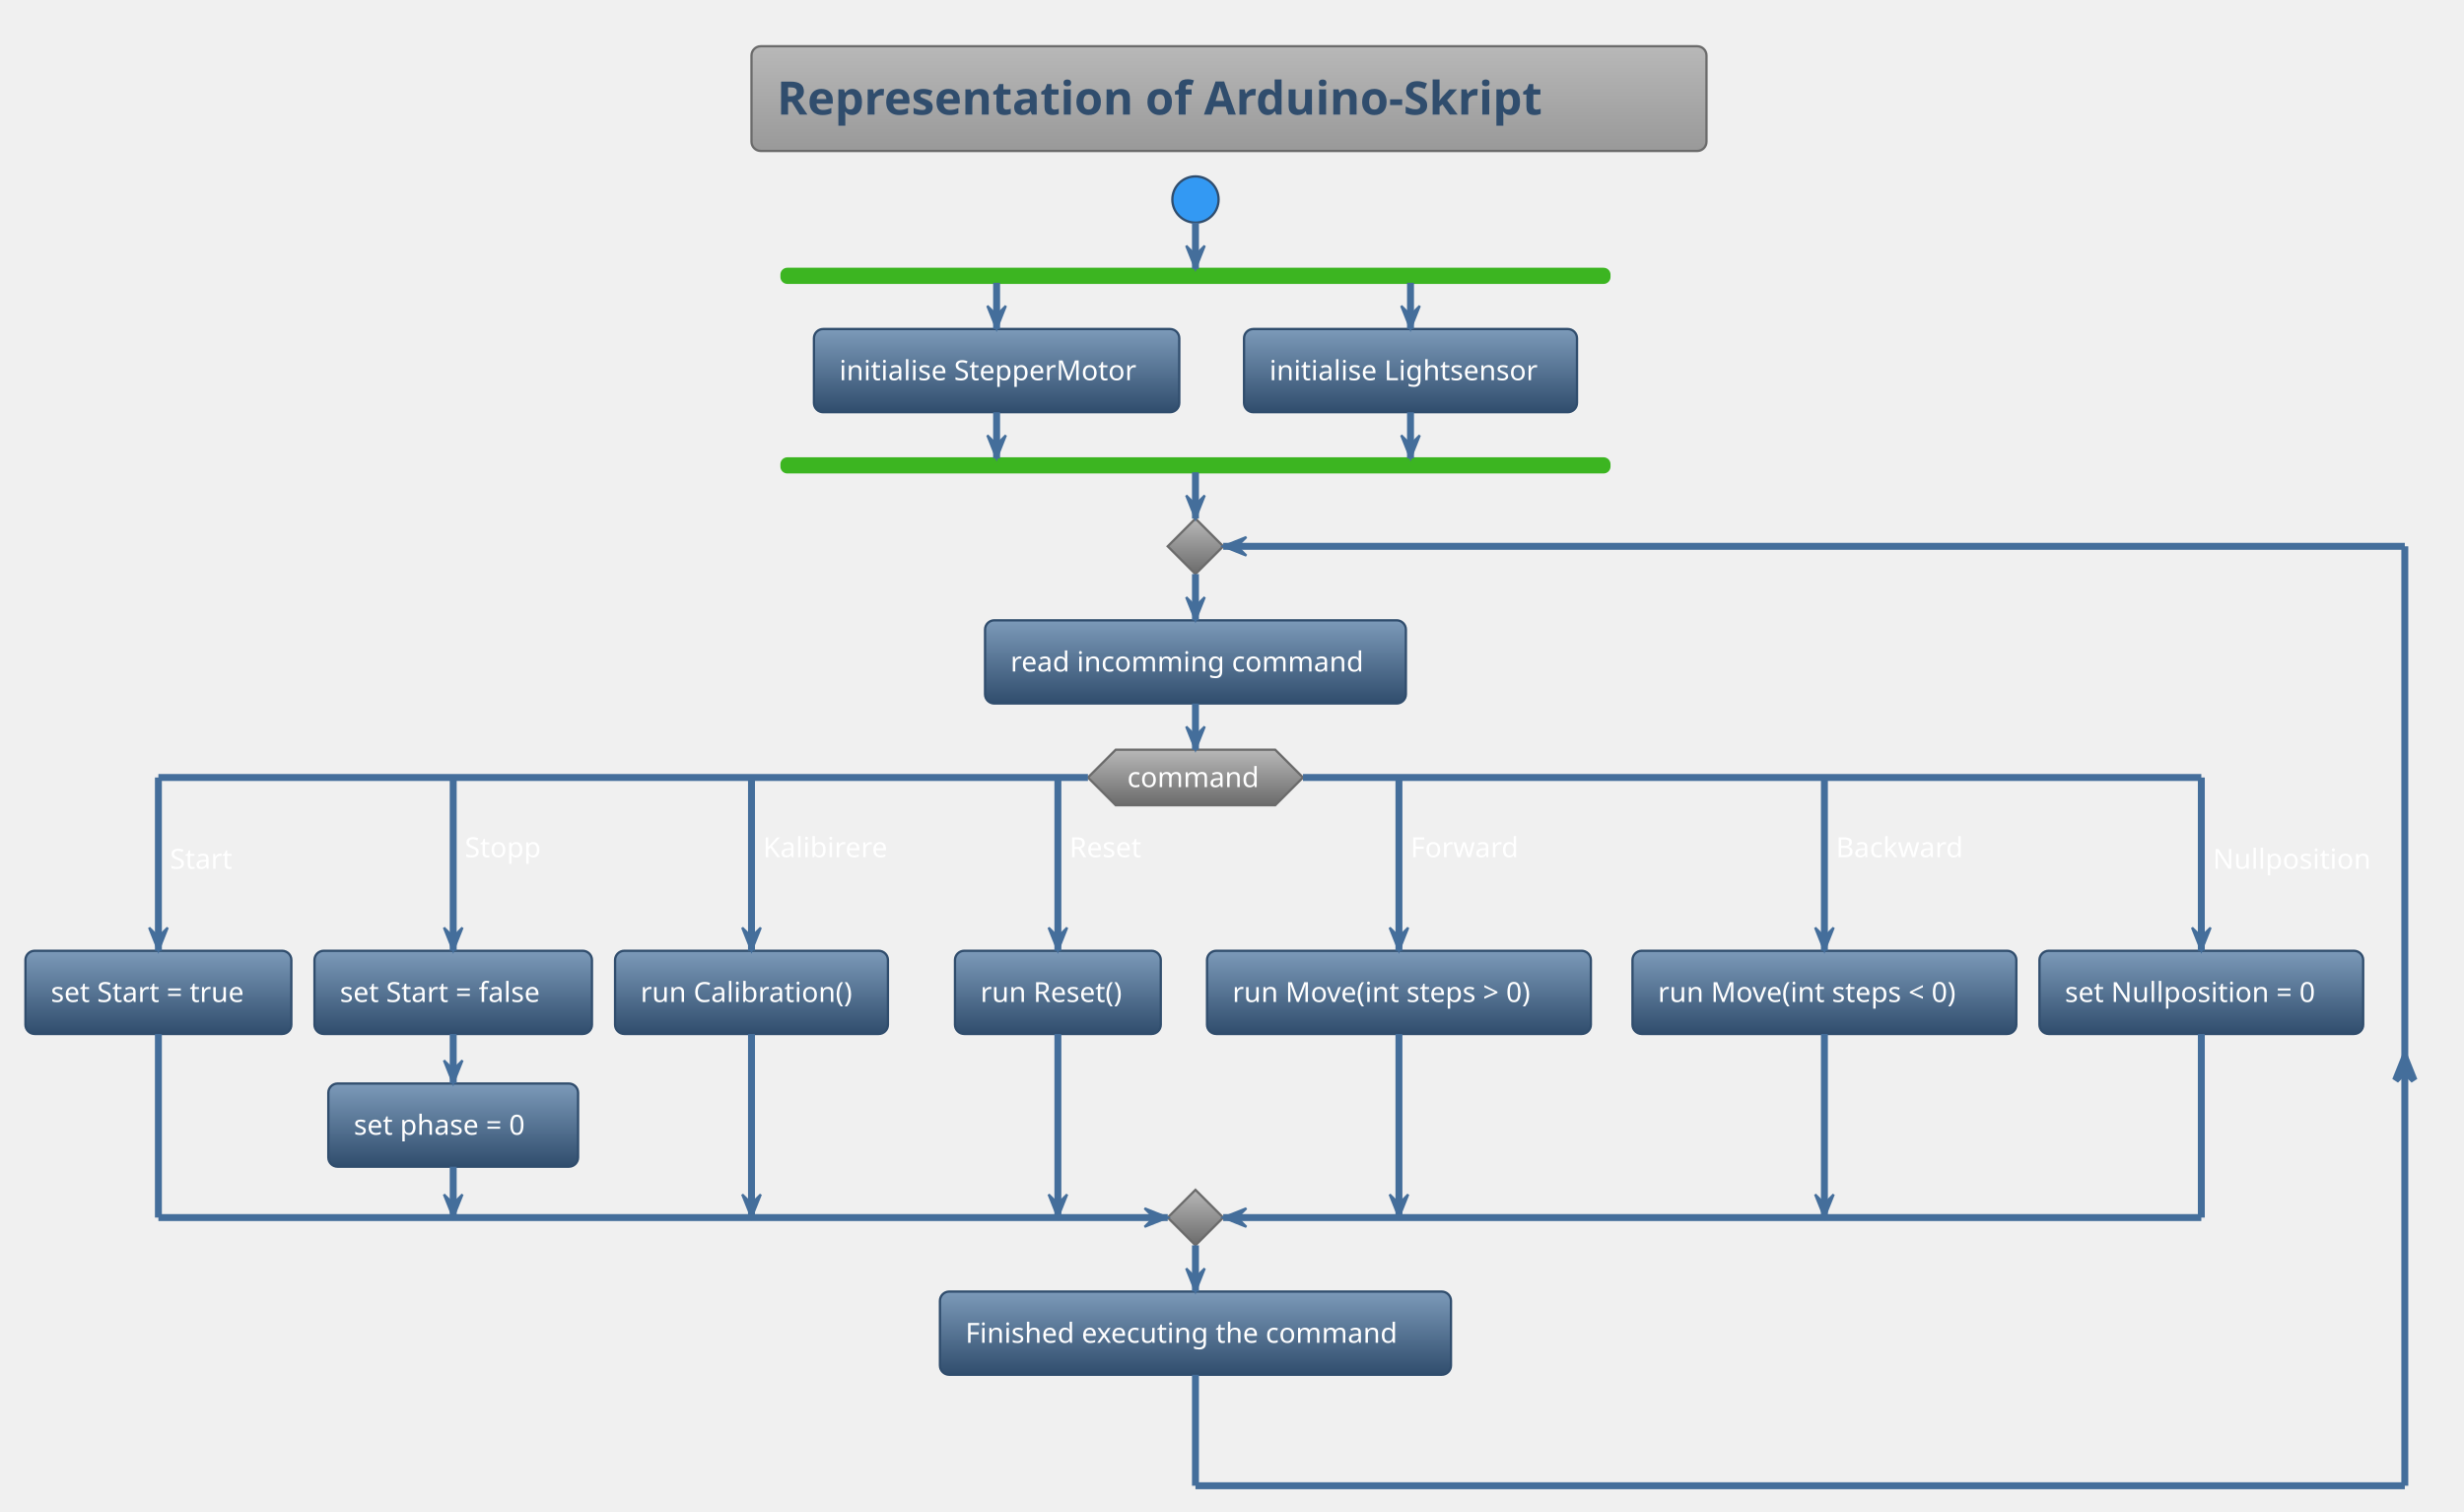
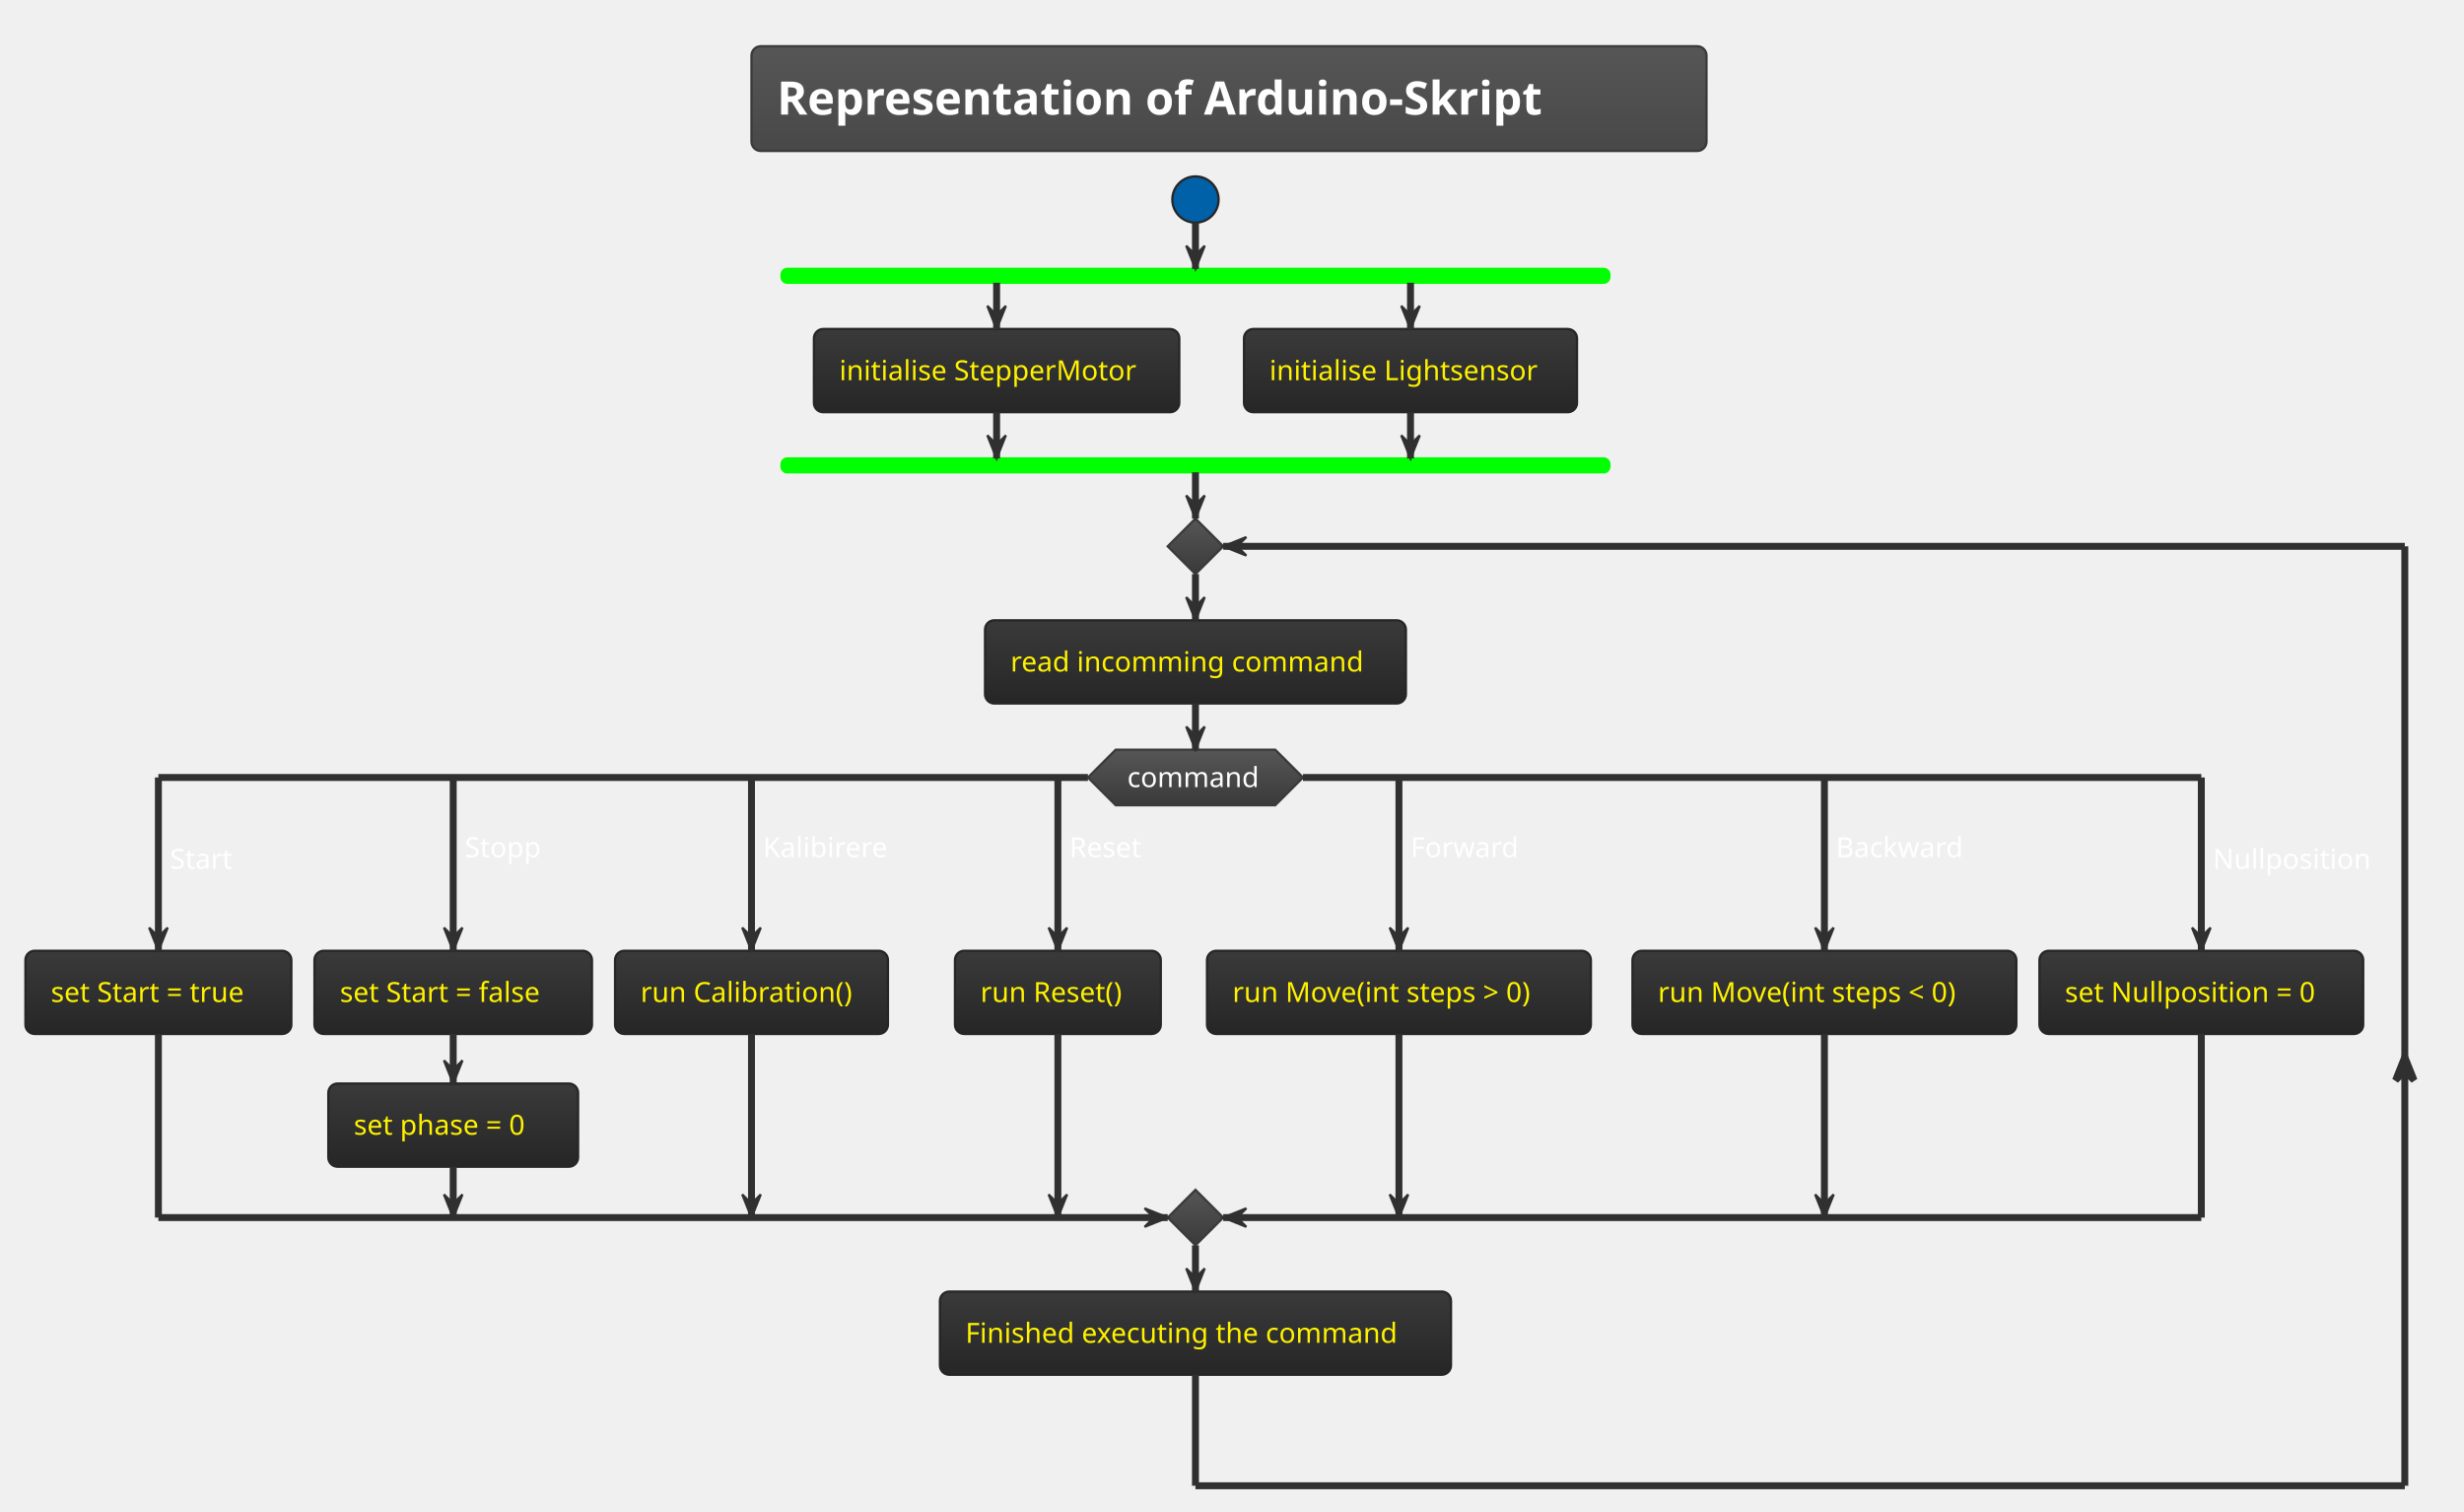
<svg xmlns="http://www.w3.org/2000/svg" contentStyleType="text/css" height="681.25px" preserveAspectRatio="none" style="width:1110px;height:681px;" version="1.1" viewBox="0 0 1110 681" width="1110.417px" zoomAndPan="magnify">
  <defs>
-     <linearGradient id="g8utz4b4e4okl0" x1="50%" x2="50%" y1="0%" y2="100%">
-       <stop offset="0%" stop-color="#B8B8B8" />
-       <stop offset="100%" stop-color="#999999" />
+     <linearGradient id="g1rk3w2r8g7mh10" x1="50%" x2="50%" y1="0%" y2="100%">
+       <stop offset="0%" stop-color="#565656" />
+       <stop offset="100%" stop-color="#484848" />
    </linearGradient>
-     <linearGradient id="g8utz4b4e4okl1" x1="50%" x2="50%" y1="0%" y2="100%">
-       <stop offset="0%" stop-color="#7C9AB9" />
-       <stop offset="100%" stop-color="#304D6D" />
+     <linearGradient id="g1rk3w2r8g7mh11" x1="50%" x2="50%" y1="0%" y2="100%">
+       <stop offset="0%" stop-color="#3A3A3A" />
+       <stop offset="100%" stop-color="#262626" />
    </linearGradient>
-     <linearGradient id="g8utz4b4e4okl2" x1="50%" x2="50%" y1="0%" y2="100%">
-       <stop offset="0%" stop-color="#B8B8B8" />
-       <stop offset="100%" stop-color="#6B6B6B" />
+     <linearGradient id="g1rk3w2r8g7mh12" x1="50%" x2="50%" y1="0%" y2="100%">
+       <stop offset="0%" stop-color="#565656" />
+       <stop offset="100%" stop-color="#3A3A3A" />
    </linearGradient>
  </defs>
  <g>
-     <rect fill="url(#g8utz4b4e4okl0)" height="47.168" id="_title" rx="4.167" ry="4.167" style="stroke:#6B6B6B;stroke-width:1.042;" width="430.208" x="338.542" y="20.833" />
-     <text fill="#304D6D" font-family="Verdana" font-size="20.833" font-weight="bold" lengthAdjust="spacing" textLength="407.292" x="350" y="51.63">Representation of Arduino-Skript</text>
-     <ellipse cx="538.542" cy="89.876" fill="#3399F3" rx="10.417" ry="10.417" style="stroke:#304D6D;stroke-width:1.042;" />
-     <rect fill="#3CB521" height="6.25" rx="2.604" ry="2.604" style="stroke:#3CB521;stroke-width:1.042;" width="372.917" x="352.083" y="121.126" />
-     <rect fill="url(#g8utz4b4e4okl1)" height="37.467" rx="4.167" ry="4.167" style="stroke:#304D6D;stroke-width:1.042;" width="164.583" x="366.667" y="148.21" />
-     <text fill="#FFFFFF" font-family="Verdana" font-size="12.5" lengthAdjust="spacing" textLength="141.667" x="378.125" y="171.271">initialise StepperMotor</text>
-     <rect fill="url(#g8utz4b4e4okl1)" height="37.467" rx="4.167" ry="4.167" style="stroke:#304D6D;stroke-width:1.042;" width="150" x="560.417" y="148.21" />
-     <text fill="#FFFFFF" font-family="Verdana" font-size="12.5" lengthAdjust="spacing" textLength="127.083" x="571.875" y="171.271">initialise Lightsensor</text>
-     <rect fill="#3CB521" height="6.25" rx="2.604" ry="2.604" style="stroke:#3CB521;stroke-width:1.042;" width="372.917" x="352.083" y="206.51" />
-     <rect fill="url(#g8utz4b4e4okl1)" height="37.467" rx="4.167" ry="4.167" style="stroke:#304D6D;stroke-width:1.042;" width="189.583" x="443.75" y="279.427" />
-     <text fill="#FFFFFF" font-family="Verdana" font-size="12.5" lengthAdjust="spacing" textLength="166.667" x="455.208" y="302.488">read incomming command</text>
-     <polygon fill="url(#g8utz4b4e4okl2)" points="502.604,337.728,574.479,337.728,586.979,350.228,574.479,362.728,502.604,362.728,490.104,350.228,502.604,337.728" style="stroke:#6B6B6B;stroke-width:1.042;" />
-     <text fill="#FFFFFF" font-family="Verdana" font-size="12.5" lengthAdjust="spacing" textLength="61.458" x="507.812" y="354.555">command</text>
-     <rect fill="url(#g8utz4b4e4okl1)" height="37.467" rx="4.167" ry="4.167" style="stroke:#304D6D;stroke-width:1.042;" width="119.792" x="11.458" y="428.288" />
-     <text fill="#FFFFFF" font-family="Verdana" font-size="12.5" lengthAdjust="spacing" textLength="96.875" x="22.917" y="451.349">set Start = true</text>
-     <rect fill="url(#g8utz4b4e4okl1)" height="37.467" rx="4.167" ry="4.167" style="stroke:#304D6D;stroke-width:1.042;" width="125" x="141.667" y="428.288" />
-     <text fill="#FFFFFF" font-family="Verdana" font-size="12.5" lengthAdjust="spacing" textLength="102.083" x="153.125" y="451.349">set Start = false</text>
-     <rect fill="url(#g8utz4b4e4okl1)" height="37.467" rx="4.167" ry="4.167" style="stroke:#304D6D;stroke-width:1.042;" width="112.5" x="147.917" y="488.086" />
-     <text fill="#FFFFFF" font-family="Verdana" font-size="12.5" lengthAdjust="spacing" textLength="89.583" x="159.375" y="511.147">set phase = 0</text>
-     <rect fill="url(#g8utz4b4e4okl1)" height="37.467" rx="4.167" ry="4.167" style="stroke:#304D6D;stroke-width:1.042;" width="122.917" x="277.083" y="428.288" />
-     <text fill="#FFFFFF" font-family="Verdana" font-size="12.5" lengthAdjust="spacing" textLength="100" x="288.542" y="451.349">run Calibration()</text>
-     <rect fill="url(#g8utz4b4e4okl1)" height="37.467" rx="4.167" ry="4.167" style="stroke:#304D6D;stroke-width:1.042;" width="92.708" x="430.208" y="428.288" />
-     <text fill="#FFFFFF" font-family="Verdana" font-size="12.5" lengthAdjust="spacing" textLength="69.792" x="441.667" y="451.349">run Reset()</text>
-     <rect fill="url(#g8utz4b4e4okl1)" height="37.467" rx="4.167" ry="4.167" style="stroke:#304D6D;stroke-width:1.042;" width="172.917" x="543.75" y="428.288" />
-     <text fill="#FFFFFF" font-family="Verdana" font-size="12.5" lengthAdjust="spacing" textLength="150" x="555.208" y="451.349">run Move(int steps &gt; 0)</text>
-     <rect fill="url(#g8utz4b4e4okl1)" height="37.467" rx="4.167" ry="4.167" style="stroke:#304D6D;stroke-width:1.042;" width="172.917" x="735.417" y="428.288" />
-     <text fill="#FFFFFF" font-family="Verdana" font-size="12.5" lengthAdjust="spacing" textLength="150" x="746.875" y="451.349">run Move(int steps &lt; 0)</text>
-     <rect fill="url(#g8utz4b4e4okl1)" height="37.467" rx="4.167" ry="4.167" style="stroke:#304D6D;stroke-width:1.042;" width="145.833" x="918.75" y="428.288" />
-     <text fill="#FFFFFF" font-family="Verdana" font-size="12.5" lengthAdjust="spacing" textLength="122.917" x="930.208" y="451.349">set Nullposition = 0</text>
-     <polygon fill="url(#g8utz4b4e4okl2)" points="538.542,535.97,538.542,535.97,551.042,548.47,538.542,560.97,538.542,560.97,526.042,548.47,538.542,535.97" style="stroke:#6B6B6B;stroke-width:1.042;" />
-     <rect fill="url(#g8utz4b4e4okl1)" height="37.467" rx="4.167" ry="4.167" style="stroke:#304D6D;stroke-width:1.042;" width="230.208" x="423.438" y="581.803" />
-     <text fill="#FFFFFF" font-family="Verdana" font-size="12.5" lengthAdjust="spacing" textLength="207.292" x="434.896" y="604.865">Finished executing the command</text>
-     <polygon fill="url(#g8utz4b4e4okl2)" points="538.542,233.594,551.042,246.094,538.542,258.594,526.042,246.094,538.542,233.594" style="stroke:#6B6B6B;stroke-width:1.042;" />
-     <line style="stroke:#446E9B;stroke-width:3.125;" x1="448.958" x2="448.958" y1="127.376" y2="148.21" />
-     <polygon fill="#446E9B" points="444.792,137.793,448.958,148.21,453.125,137.793,448.958,141.96" style="stroke:#446E9B;stroke-width:1.042;" />
-     <line style="stroke:#446E9B;stroke-width:3.125;" x1="635.417" x2="635.417" y1="127.376" y2="148.21" />
-     <polygon fill="#446E9B" points="631.25,137.793,635.417,148.21,639.583,137.793,635.417,141.96" style="stroke:#446E9B;stroke-width:1.042;" />
-     <line style="stroke:#446E9B;stroke-width:3.125;" x1="448.958" x2="448.958" y1="185.677" y2="206.51" />
-     <polygon fill="#446E9B" points="444.792,196.094,448.958,206.51,453.125,196.094,448.958,200.26" style="stroke:#446E9B;stroke-width:1.042;" />
-     <line style="stroke:#446E9B;stroke-width:3.125;" x1="635.417" x2="635.417" y1="185.677" y2="206.51" />
-     <polygon fill="#446E9B" points="631.25,196.094,635.417,206.51,639.583,196.094,635.417,200.26" style="stroke:#446E9B;stroke-width:1.042;" />
-     <line style="stroke:#446E9B;stroke-width:3.125;" x1="538.542" x2="538.542" y1="100.293" y2="121.126" />
-     <polygon fill="#446E9B" points="534.375,110.71,538.542,121.126,542.708,110.71,538.542,114.876" style="stroke:#446E9B;stroke-width:1.042;" />
-     <line style="stroke:#446E9B;stroke-width:3.125;" x1="204.167" x2="204.167" y1="465.755" y2="488.086" />
-     <polygon fill="#446E9B" points="200,477.669,204.167,488.086,208.333,477.669,204.167,481.836" style="stroke:#446E9B;stroke-width:1.042;" />
-     <line style="stroke:#446E9B;stroke-width:3.125;" x1="490.104" x2="71.354" y1="350.228" y2="350.228" />
-     <line style="stroke:#446E9B;stroke-width:3.125;" x1="71.354" x2="71.354" y1="350.228" y2="428.288" />
-     <polygon fill="#446E9B" points="67.188,417.871,71.354,428.288,75.521,417.871,71.354,422.038" style="stroke:#446E9B;stroke-width:1.042;" />
+     <rect fill="url(#g1rk3w2r8g7mh10)" height="47.168" id="_title" rx="4.167" ry="4.167" style="stroke:#3A3A3A;stroke-width:1.042;" width="430.208" x="338.542" y="20.833" />
+     <text fill="#FEFEFE" font-family="Verdana" font-size="20.833" font-weight="bold" lengthAdjust="spacing" textLength="407.292" x="350" y="51.63">Representation of Arduino-Skript</text>
+     <ellipse cx="538.542" cy="89.876" fill="#0060A8" rx="10.417" ry="10.417" style="stroke:#262626;stroke-width:1.042;" />
+     <rect fill="#00FF00" height="6.25" rx="2.604" ry="2.604" style="stroke:#00FF00;stroke-width:1.042;" width="372.917" x="352.083" y="121.126" />
+     <rect fill="url(#g1rk3w2r8g7mh11)" height="37.467" rx="4.167" ry="4.167" style="stroke:#262626;stroke-width:1.042;" width="164.583" x="366.667" y="148.21" />
+     <text fill="#FFF200" font-family="Verdana" font-size="12.5" lengthAdjust="spacing" textLength="141.667" x="378.125" y="171.271">initialise StepperMotor</text>
+     <rect fill="url(#g1rk3w2r8g7mh11)" height="37.467" rx="4.167" ry="4.167" style="stroke:#262626;stroke-width:1.042;" width="150" x="560.417" y="148.21" />
+     <text fill="#FFF200" font-family="Verdana" font-size="12.5" lengthAdjust="spacing" textLength="127.083" x="571.875" y="171.271">initialise Lightsensor</text>
+     <rect fill="#00FF00" height="6.25" rx="2.604" ry="2.604" style="stroke:#00FF00;stroke-width:1.042;" width="372.917" x="352.083" y="206.51" />
+     <rect fill="url(#g1rk3w2r8g7mh11)" height="37.467" rx="4.167" ry="4.167" style="stroke:#262626;stroke-width:1.042;" width="189.583" x="443.75" y="279.427" />
+     <text fill="#FFF200" font-family="Verdana" font-size="12.5" lengthAdjust="spacing" textLength="166.667" x="455.208" y="302.488">read incomming command</text>
+     <polygon fill="url(#g1rk3w2r8g7mh12)" points="502.604,337.728,574.479,337.728,586.979,350.228,574.479,362.728,502.604,362.728,490.104,350.228,502.604,337.728" style="stroke:#3A3A3A;stroke-width:1.042;" />
+     <text fill="#FEFEFE" font-family="Verdana" font-size="12.5" lengthAdjust="spacing" textLength="61.458" x="507.812" y="354.555">command</text>
+     <rect fill="url(#g1rk3w2r8g7mh11)" height="37.467" rx="4.167" ry="4.167" style="stroke:#262626;stroke-width:1.042;" width="119.792" x="11.458" y="428.288" />
+     <text fill="#FFF200" font-family="Verdana" font-size="12.5" lengthAdjust="spacing" textLength="96.875" x="22.917" y="451.349">set Start = true</text>
+     <rect fill="url(#g1rk3w2r8g7mh11)" height="37.467" rx="4.167" ry="4.167" style="stroke:#262626;stroke-width:1.042;" width="125" x="141.667" y="428.288" />
+     <text fill="#FFF200" font-family="Verdana" font-size="12.5" lengthAdjust="spacing" textLength="102.083" x="153.125" y="451.349">set Start = false</text>
+     <rect fill="url(#g1rk3w2r8g7mh11)" height="37.467" rx="4.167" ry="4.167" style="stroke:#262626;stroke-width:1.042;" width="112.5" x="147.917" y="488.086" />
+     <text fill="#FFF200" font-family="Verdana" font-size="12.5" lengthAdjust="spacing" textLength="89.583" x="159.375" y="511.147">set phase = 0</text>
+     <rect fill="url(#g1rk3w2r8g7mh11)" height="37.467" rx="4.167" ry="4.167" style="stroke:#262626;stroke-width:1.042;" width="122.917" x="277.083" y="428.288" />
+     <text fill="#FFF200" font-family="Verdana" font-size="12.5" lengthAdjust="spacing" textLength="100" x="288.542" y="451.349">run Calibration()</text>
+     <rect fill="url(#g1rk3w2r8g7mh11)" height="37.467" rx="4.167" ry="4.167" style="stroke:#262626;stroke-width:1.042;" width="92.708" x="430.208" y="428.288" />
+     <text fill="#FFF200" font-family="Verdana" font-size="12.5" lengthAdjust="spacing" textLength="69.792" x="441.667" y="451.349">run Reset()</text>
+     <rect fill="url(#g1rk3w2r8g7mh11)" height="37.467" rx="4.167" ry="4.167" style="stroke:#262626;stroke-width:1.042;" width="172.917" x="543.75" y="428.288" />
+     <text fill="#FFF200" font-family="Verdana" font-size="12.5" lengthAdjust="spacing" textLength="150" x="555.208" y="451.349">run Move(int steps &gt; 0)</text>
+     <rect fill="url(#g1rk3w2r8g7mh11)" height="37.467" rx="4.167" ry="4.167" style="stroke:#262626;stroke-width:1.042;" width="172.917" x="735.417" y="428.288" />
+     <text fill="#FFF200" font-family="Verdana" font-size="12.5" lengthAdjust="spacing" textLength="150" x="746.875" y="451.349">run Move(int steps &lt; 0)</text>
+     <rect fill="url(#g1rk3w2r8g7mh11)" height="37.467" rx="4.167" ry="4.167" style="stroke:#262626;stroke-width:1.042;" width="145.833" x="918.75" y="428.288" />
+     <text fill="#FFF200" font-family="Verdana" font-size="12.5" lengthAdjust="spacing" textLength="122.917" x="930.208" y="451.349">set Nullposition = 0</text>
+     <polygon fill="url(#g1rk3w2r8g7mh12)" points="538.542,535.97,538.542,535.97,551.042,548.47,538.542,560.97,538.542,560.97,526.042,548.47,538.542,535.97" style="stroke:#3A3A3A;stroke-width:1.042;" />
+     <rect fill="url(#g1rk3w2r8g7mh11)" height="37.467" rx="4.167" ry="4.167" style="stroke:#262626;stroke-width:1.042;" width="230.208" x="423.438" y="581.803" />
+     <text fill="#FFF200" font-family="Verdana" font-size="12.5" lengthAdjust="spacing" textLength="207.292" x="434.896" y="604.865">Finished executing the command</text>
+     <polygon fill="url(#g1rk3w2r8g7mh12)" points="538.542,233.594,551.042,246.094,538.542,258.594,526.042,246.094,538.542,233.594" style="stroke:#3A3A3A;stroke-width:1.042;" />
+     <line style="stroke:#303030;stroke-width:3.125;" x1="448.958" x2="448.958" y1="127.376" y2="148.21" />
+     <polygon fill="#303030" points="444.792,137.793,448.958,148.21,453.125,137.793,448.958,141.96" style="stroke:#303030;stroke-width:1.042;" />
+     <line style="stroke:#303030;stroke-width:3.125;" x1="635.417" x2="635.417" y1="127.376" y2="148.21" />
+     <polygon fill="#303030" points="631.25,137.793,635.417,148.21,639.583,137.793,635.417,141.96" style="stroke:#303030;stroke-width:1.042;" />
+     <line style="stroke:#303030;stroke-width:3.125;" x1="448.958" x2="448.958" y1="185.677" y2="206.51" />
+     <polygon fill="#303030" points="444.792,196.094,448.958,206.51,453.125,196.094,448.958,200.26" style="stroke:#303030;stroke-width:1.042;" />
+     <line style="stroke:#303030;stroke-width:3.125;" x1="635.417" x2="635.417" y1="185.677" y2="206.51" />
+     <polygon fill="#303030" points="631.25,196.094,635.417,206.51,639.583,196.094,635.417,200.26" style="stroke:#303030;stroke-width:1.042;" />
+     <line style="stroke:#303030;stroke-width:3.125;" x1="538.542" x2="538.542" y1="100.293" y2="121.126" />
+     <polygon fill="#303030" points="534.375,110.71,538.542,121.126,542.708,110.71,538.542,114.876" style="stroke:#303030;stroke-width:1.042;" />
+     <line style="stroke:#303030;stroke-width:3.125;" x1="204.167" x2="204.167" y1="465.755" y2="488.086" />
+     <polygon fill="#303030" points="200,477.669,204.167,488.086,208.333,477.669,204.167,481.836" style="stroke:#303030;stroke-width:1.042;" />
+     <line style="stroke:#303030;stroke-width:3.125;" x1="490.104" x2="71.354" y1="350.228" y2="350.228" />
+     <line style="stroke:#303030;stroke-width:3.125;" x1="71.354" x2="71.354" y1="350.228" y2="428.288" />
+     <polygon fill="#303030" points="67.188,417.871,71.354,428.288,75.521,417.871,71.354,422.038" style="stroke:#303030;stroke-width:1.042;" />
    <text fill="#FFFFFF" font-family="Verdana" font-size="12.5" lengthAdjust="spacing" textLength="29.167" x="76.562" y="391.341">Start</text>
    <text fill="#FFFFFF" font-family="Verdana" font-size="12.5" lengthAdjust="spacing" textLength="4.167" x="76.562" y="405.892"> </text>
-     <line style="stroke:#446E9B;stroke-width:3.125;" x1="586.979" x2="991.667" y1="350.228" y2="350.228" />
-     <line style="stroke:#446E9B;stroke-width:3.125;" x1="991.667" x2="991.667" y1="350.228" y2="428.288" />
-     <polygon fill="#446E9B" points="987.5,417.871,991.667,428.288,995.833,417.871,991.667,422.038" style="stroke:#446E9B;stroke-width:1.042;" />
+     <line style="stroke:#303030;stroke-width:3.125;" x1="586.979" x2="991.667" y1="350.228" y2="350.228" />
+     <line style="stroke:#303030;stroke-width:3.125;" x1="991.667" x2="991.667" y1="350.228" y2="428.288" />
+     <polygon fill="#303030" points="987.5,417.871,991.667,428.288,995.833,417.871,991.667,422.038" style="stroke:#303030;stroke-width:1.042;" />
    <text fill="#FFFFFF" font-family="Verdana" font-size="12.5" lengthAdjust="spacing" textLength="71.875" x="996.875" y="391.341">Nullposition</text>
    <text fill="#FFFFFF" font-family="Verdana" font-size="12.5" lengthAdjust="spacing" textLength="4.167" x="996.875" y="405.892"> </text>
-     <line style="stroke:#446E9B;stroke-width:3.125;" x1="204.167" x2="204.167" y1="350.228" y2="428.288" />
-     <polygon fill="#446E9B" points="200,417.871,204.167,428.288,208.333,417.871,204.167,422.038" style="stroke:#446E9B;stroke-width:1.042;" />
+     <line style="stroke:#303030;stroke-width:3.125;" x1="204.167" x2="204.167" y1="350.228" y2="428.288" />
+     <polygon fill="#303030" points="200,417.871,204.167,428.288,208.333,417.871,204.167,422.038" style="stroke:#303030;stroke-width:1.042;" />
    <text fill="#FFFFFF" font-family="Verdana" font-size="12.5" lengthAdjust="spacing" textLength="37.5" x="209.375" y="386.133">Stopp</text>
    <text fill="#FFFFFF" font-family="Verdana" font-size="12.5" lengthAdjust="spacing" textLength="4.167" x="209.375" y="400.684"> </text>
-     <line style="stroke:#446E9B;stroke-width:3.125;" x1="338.542" x2="338.542" y1="350.228" y2="428.288" />
-     <polygon fill="#446E9B" points="334.375,417.871,338.542,428.288,342.708,417.871,338.542,422.038" style="stroke:#446E9B;stroke-width:1.042;" />
+     <line style="stroke:#303030;stroke-width:3.125;" x1="338.542" x2="338.542" y1="350.228" y2="428.288" />
+     <polygon fill="#303030" points="334.375,417.871,338.542,428.288,342.708,417.871,338.542,422.038" style="stroke:#303030;stroke-width:1.042;" />
    <text fill="#FFFFFF" font-family="Verdana" font-size="12.5" lengthAdjust="spacing" textLength="60.417" x="343.75" y="386.133">Kalibirere</text>
    <text fill="#FFFFFF" font-family="Verdana" font-size="12.5" lengthAdjust="spacing" textLength="4.167" x="343.75" y="400.684"> </text>
-     <line style="stroke:#446E9B;stroke-width:3.125;" x1="476.562" x2="476.562" y1="350.228" y2="428.288" />
-     <polygon fill="#446E9B" points="472.396,417.871,476.562,428.288,480.729,417.871,476.562,422.038" style="stroke:#446E9B;stroke-width:1.042;" />
+     <line style="stroke:#303030;stroke-width:3.125;" x1="476.562" x2="476.562" y1="350.228" y2="428.288" />
+     <polygon fill="#303030" points="472.396,417.871,476.562,428.288,480.729,417.871,476.562,422.038" style="stroke:#303030;stroke-width:1.042;" />
    <text fill="#FFFFFF" font-family="Verdana" font-size="12.5" lengthAdjust="spacing" textLength="35.417" x="481.771" y="386.133">Reset</text>
    <text fill="#FFFFFF" font-family="Verdana" font-size="12.5" lengthAdjust="spacing" textLength="4.167" x="481.771" y="400.684"> </text>
-     <line style="stroke:#446E9B;stroke-width:3.125;" x1="630.208" x2="630.208" y1="350.228" y2="428.288" />
-     <polygon fill="#446E9B" points="626.042,417.871,630.208,428.288,634.375,417.871,630.208,422.038" style="stroke:#446E9B;stroke-width:1.042;" />
+     <line style="stroke:#303030;stroke-width:3.125;" x1="630.208" x2="630.208" y1="350.228" y2="428.288" />
+     <polygon fill="#303030" points="626.042,417.871,630.208,428.288,634.375,417.871,630.208,422.038" style="stroke:#303030;stroke-width:1.042;" />
    <text fill="#FFFFFF" font-family="Verdana" font-size="12.5" lengthAdjust="spacing" textLength="52.083" x="635.417" y="386.133">Forward</text>
    <text fill="#FFFFFF" font-family="Verdana" font-size="12.5" lengthAdjust="spacing" textLength="4.167" x="635.417" y="400.684"> </text>
-     <line style="stroke:#446E9B;stroke-width:3.125;" x1="821.875" x2="821.875" y1="350.228" y2="428.288" />
-     <polygon fill="#446E9B" points="817.708,417.871,821.875,428.288,826.042,417.871,821.875,422.038" style="stroke:#446E9B;stroke-width:1.042;" />
+     <line style="stroke:#303030;stroke-width:3.125;" x1="821.875" x2="821.875" y1="350.228" y2="428.288" />
+     <polygon fill="#303030" points="817.708,417.871,821.875,428.288,826.042,417.871,821.875,422.038" style="stroke:#303030;stroke-width:1.042;" />
    <text fill="#FFFFFF" font-family="Verdana" font-size="12.5" lengthAdjust="spacing" textLength="61.458" x="827.083" y="386.133">Backward</text>
    <text fill="#FFFFFF" font-family="Verdana" font-size="12.5" lengthAdjust="spacing" textLength="4.167" x="827.083" y="400.684"> </text>
-     <line style="stroke:#446E9B;stroke-width:3.125;" x1="71.354" x2="71.354" y1="465.755" y2="548.47" />
-     <line style="stroke:#446E9B;stroke-width:3.125;" x1="71.354" x2="526.042" y1="548.47" y2="548.47" />
-     <polygon fill="#446E9B" points="515.625,544.303,526.042,548.47,515.625,552.637,519.792,548.47" style="stroke:#446E9B;stroke-width:1.042;" />
-     <line style="stroke:#446E9B;stroke-width:3.125;" x1="991.667" x2="991.667" y1="465.755" y2="548.47" />
-     <line style="stroke:#446E9B;stroke-width:3.125;" x1="991.667" x2="551.042" y1="548.47" y2="548.47" />
-     <polygon fill="#446E9B" points="561.458,544.303,551.042,548.47,561.458,552.637,557.292,548.47" style="stroke:#446E9B;stroke-width:1.042;" />
-     <line style="stroke:#446E9B;stroke-width:3.125;" x1="204.167" x2="204.167" y1="525.553" y2="548.47" />
-     <polygon fill="#446E9B" points="200,538.053,204.167,548.47,208.333,538.053,204.167,542.22" style="stroke:#446E9B;stroke-width:1.042;" />
-     <line style="stroke:#446E9B;stroke-width:3.125;" x1="338.542" x2="338.542" y1="465.755" y2="548.47" />
-     <polygon fill="#446E9B" points="334.375,538.053,338.542,548.47,342.708,538.053,338.542,542.22" style="stroke:#446E9B;stroke-width:1.042;" />
-     <line style="stroke:#446E9B;stroke-width:3.125;" x1="476.562" x2="476.562" y1="465.755" y2="548.47" />
-     <polygon fill="#446E9B" points="472.396,538.053,476.562,548.47,480.729,538.053,476.562,542.22" style="stroke:#446E9B;stroke-width:1.042;" />
-     <line style="stroke:#446E9B;stroke-width:3.125;" x1="630.208" x2="630.208" y1="465.755" y2="548.47" />
-     <polygon fill="#446E9B" points="626.042,538.053,630.208,548.47,634.375,538.053,630.208,542.22" style="stroke:#446E9B;stroke-width:1.042;" />
-     <line style="stroke:#446E9B;stroke-width:3.125;" x1="821.875" x2="821.875" y1="465.755" y2="548.47" />
-     <polygon fill="#446E9B" points="817.708,538.053,821.875,548.47,826.042,538.053,821.875,542.22" style="stroke:#446E9B;stroke-width:1.042;" />
-     <line style="stroke:#446E9B;stroke-width:3.125;" x1="538.542" x2="538.542" y1="316.894" y2="337.728" />
-     <polygon fill="#446E9B" points="534.375,327.311,538.542,337.728,542.708,327.311,538.542,331.478" style="stroke:#446E9B;stroke-width:1.042;" />
-     <line style="stroke:#446E9B;stroke-width:3.125;" x1="538.542" x2="538.542" y1="560.97" y2="581.803" />
-     <polygon fill="#446E9B" points="534.375,571.387,538.542,581.803,542.708,571.387,538.542,575.553" style="stroke:#446E9B;stroke-width:1.042;" />
-     <line style="stroke:#446E9B;stroke-width:3.125;" x1="538.542" x2="538.542" y1="258.594" y2="279.427" />
-     <polygon fill="#446E9B" points="534.375,269.01,538.542,279.427,542.708,269.01,538.542,273.177" style="stroke:#446E9B;stroke-width:1.042;" />
-     <line style="stroke:#446E9B;stroke-width:3.125;" x1="538.542" x2="1083.333" y1="669.271" y2="669.271" />
-     <polygon fill="#446E9B" points="1079.167,486.589,1083.333,476.172,1087.5,486.589,1083.333,482.422" style="stroke:#446E9B;stroke-width:3.125;" />
-     <line style="stroke:#446E9B;stroke-width:3.125;" x1="1083.333" x2="1083.333" y1="246.094" y2="669.271" />
-     <line style="stroke:#446E9B;stroke-width:3.125;" x1="1083.333" x2="551.042" y1="246.094" y2="246.094" />
-     <polygon fill="#446E9B" points="561.458,241.927,551.042,246.094,561.458,250.26,557.292,246.094" style="stroke:#446E9B;stroke-width:1.042;" />
-     <line style="stroke:#446E9B;stroke-width:3.125;" x1="538.542" x2="538.542" y1="619.271" y2="669.271" />
-     <line style="stroke:#446E9B;stroke-width:3.125;" x1="538.542" x2="538.542" y1="212.76" y2="233.594" />
-     <polygon fill="#446E9B" points="534.375,223.177,538.542,233.594,542.708,223.177,538.542,227.344" style="stroke:#446E9B;stroke-width:1.042;" />
+     <line style="stroke:#303030;stroke-width:3.125;" x1="71.354" x2="71.354" y1="465.755" y2="548.47" />
+     <line style="stroke:#303030;stroke-width:3.125;" x1="71.354" x2="526.042" y1="548.47" y2="548.47" />
+     <polygon fill="#303030" points="515.625,544.303,526.042,548.47,515.625,552.637,519.792,548.47" style="stroke:#303030;stroke-width:1.042;" />
+     <line style="stroke:#303030;stroke-width:3.125;" x1="991.667" x2="991.667" y1="465.755" y2="548.47" />
+     <line style="stroke:#303030;stroke-width:3.125;" x1="991.667" x2="551.042" y1="548.47" y2="548.47" />
+     <polygon fill="#303030" points="561.458,544.303,551.042,548.47,561.458,552.637,557.292,548.47" style="stroke:#303030;stroke-width:1.042;" />
+     <line style="stroke:#303030;stroke-width:3.125;" x1="204.167" x2="204.167" y1="525.553" y2="548.47" />
+     <polygon fill="#303030" points="200,538.053,204.167,548.47,208.333,538.053,204.167,542.22" style="stroke:#303030;stroke-width:1.042;" />
+     <line style="stroke:#303030;stroke-width:3.125;" x1="338.542" x2="338.542" y1="465.755" y2="548.47" />
+     <polygon fill="#303030" points="334.375,538.053,338.542,548.47,342.708,538.053,338.542,542.22" style="stroke:#303030;stroke-width:1.042;" />
+     <line style="stroke:#303030;stroke-width:3.125;" x1="476.562" x2="476.562" y1="465.755" y2="548.47" />
+     <polygon fill="#303030" points="472.396,538.053,476.562,548.47,480.729,538.053,476.562,542.22" style="stroke:#303030;stroke-width:1.042;" />
+     <line style="stroke:#303030;stroke-width:3.125;" x1="630.208" x2="630.208" y1="465.755" y2="548.47" />
+     <polygon fill="#303030" points="626.042,538.053,630.208,548.47,634.375,538.053,630.208,542.22" style="stroke:#303030;stroke-width:1.042;" />
+     <line style="stroke:#303030;stroke-width:3.125;" x1="821.875" x2="821.875" y1="465.755" y2="548.47" />
+     <polygon fill="#303030" points="817.708,538.053,821.875,548.47,826.042,538.053,821.875,542.22" style="stroke:#303030;stroke-width:1.042;" />
+     <line style="stroke:#303030;stroke-width:3.125;" x1="538.542" x2="538.542" y1="316.894" y2="337.728" />
+     <polygon fill="#303030" points="534.375,327.311,538.542,337.728,542.708,327.311,538.542,331.478" style="stroke:#303030;stroke-width:1.042;" />
+     <line style="stroke:#303030;stroke-width:3.125;" x1="538.542" x2="538.542" y1="560.97" y2="581.803" />
+     <polygon fill="#303030" points="534.375,571.387,538.542,581.803,542.708,571.387,538.542,575.553" style="stroke:#303030;stroke-width:1.042;" />
+     <line style="stroke:#303030;stroke-width:3.125;" x1="538.542" x2="538.542" y1="258.594" y2="279.427" />
+     <polygon fill="#303030" points="534.375,269.01,538.542,279.427,542.708,269.01,538.542,273.177" style="stroke:#303030;stroke-width:1.042;" />
+     <line style="stroke:#303030;stroke-width:3.125;" x1="538.542" x2="1083.333" y1="669.271" y2="669.271" />
+     <polygon fill="#303030" points="1079.167,486.589,1083.333,476.172,1087.5,486.589,1083.333,482.422" style="stroke:#303030;stroke-width:3.125;" />
+     <line style="stroke:#303030;stroke-width:3.125;" x1="1083.333" x2="1083.333" y1="246.094" y2="669.271" />
+     <line style="stroke:#303030;stroke-width:3.125;" x1="1083.333" x2="551.042" y1="246.094" y2="246.094" />
+     <polygon fill="#303030" points="561.458,241.927,551.042,246.094,561.458,250.26,557.292,246.094" style="stroke:#303030;stroke-width:1.042;" />
+     <line style="stroke:#303030;stroke-width:3.125;" x1="538.542" x2="538.542" y1="619.271" y2="669.271" />
+     <line style="stroke:#303030;stroke-width:3.125;" x1="538.542" x2="538.542" y1="212.76" y2="233.594" />
+     <polygon fill="#303030" points="534.375,223.177,538.542,233.594,542.708,223.177,538.542,227.344" style="stroke:#303030;stroke-width:1.042;" />
  </g>
</svg>
